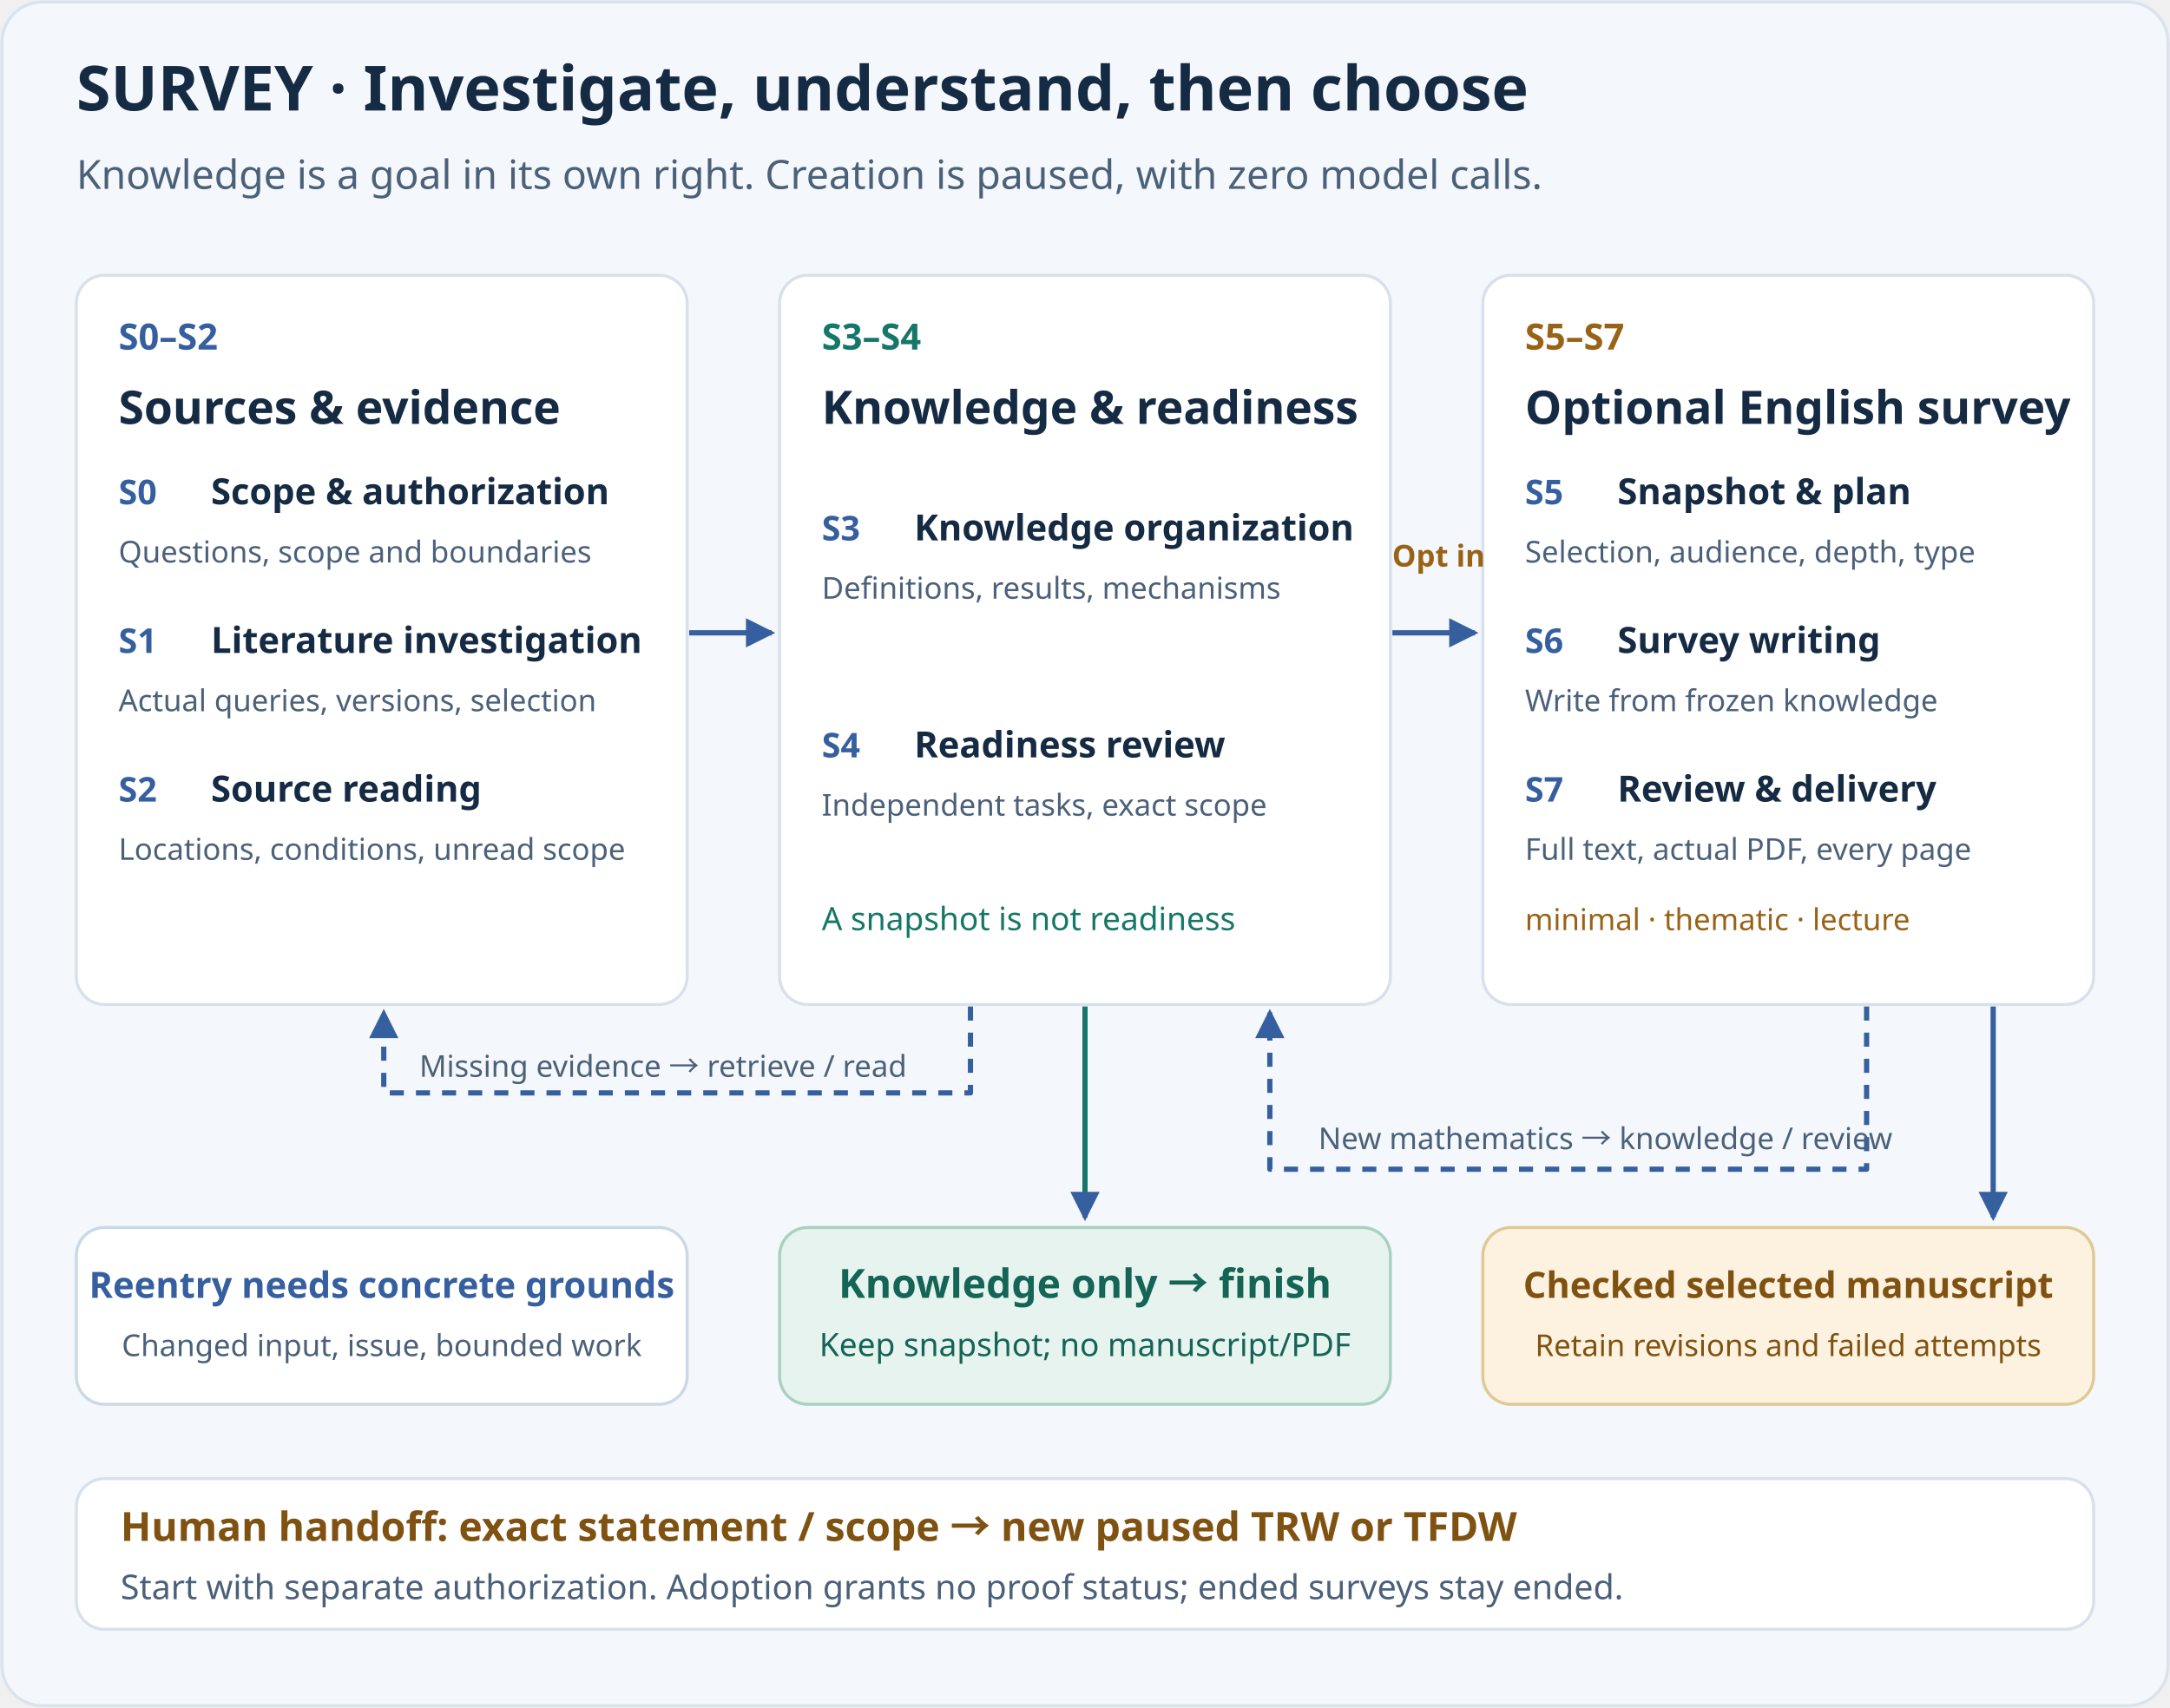
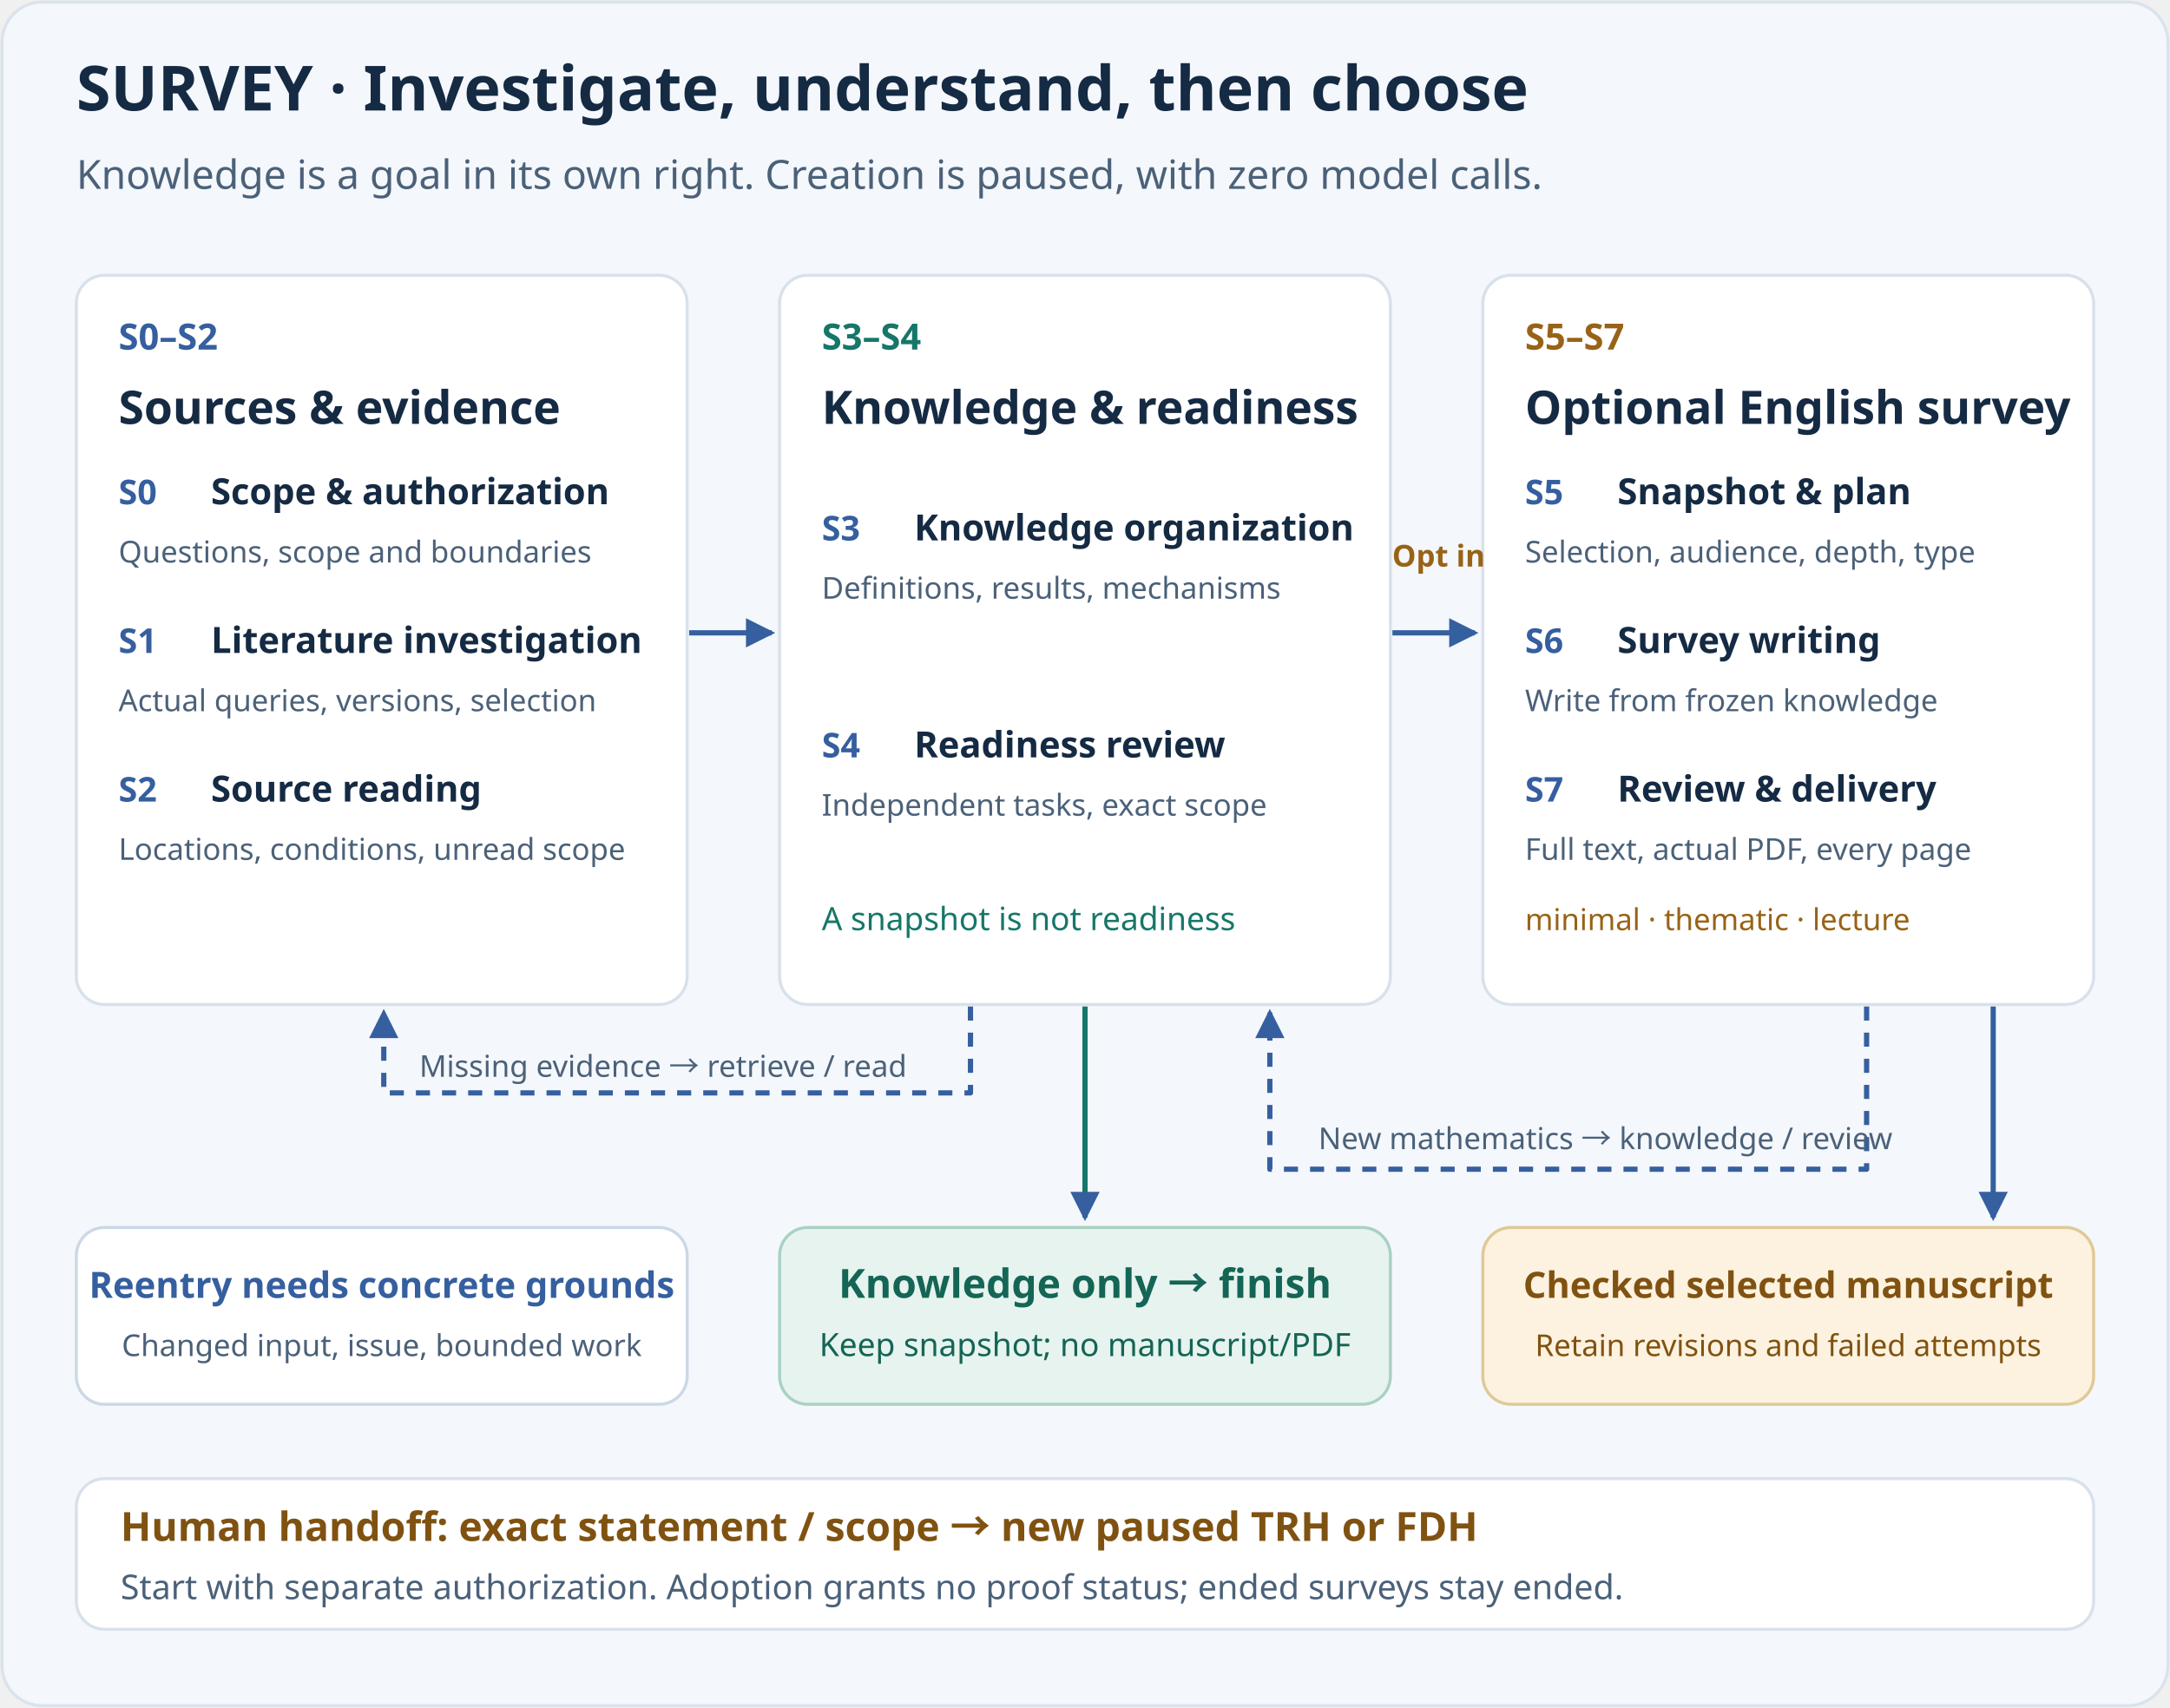
<svg xmlns="http://www.w3.org/2000/svg" width="1080" height="850" viewBox="0 0 1080 850" role="img" aria-labelledby="title desc" lang="en" font-family="Noto Sans, Noto Sans CJK SC, DejaVu Sans, sans-serif">
  <defs>
    <marker id="arrow" viewBox="0 0 10 10" refX="8" refY="5" markerWidth="7" markerHeight="7" orient="auto-start-reverse">
      <path d="M1 1 L9 5 L1 9Z" fill="#355f9f" />
    </marker>
  </defs>
  <rect x="1" y="1" width="1078" height="848" rx="20" fill="#f4f7fb" stroke="#dae3ed" stroke-width="1.5" />
  <text x="38" y="55" font-size="31" font-weight="700" fill="#152a43" text-anchor="start">SURVEY · Investigate, understand, then choose</text>
  <text x="38" y="94" font-size="20" font-weight="400" fill="#4b6179" text-anchor="start">Knowledge is a goal in its own right. Creation is paused, with zero model calls.</text>
  <rect x="38" y="137" width="304" height="363" rx="14" fill="#fff" stroke="#d8e1eb" stroke-width="1.5" />
  <text x="59" y="174" font-size="18" font-weight="700" fill="#355f9f" text-anchor="start">S0–S2</text>
  <text x="59" y="211" font-size="23" font-weight="700" fill="#152a43" text-anchor="start">Sources &amp; evidence</text>
  <rect x="388" y="137" width="304" height="363" rx="14" fill="#fff" stroke="#d8e1eb" stroke-width="1.5" />
  <text x="409" y="174" font-size="18" font-weight="700" fill="#167769" text-anchor="start">S3–S4</text>
  <text x="409" y="211" font-size="23" font-weight="700" fill="#152a43" text-anchor="start">Knowledge &amp; readiness</text>
  <rect x="738" y="137" width="304" height="363" rx="14" fill="#fff" stroke="#d8e1eb" stroke-width="1.5" />
  <text x="759" y="174" font-size="18" font-weight="700" fill="#986316" text-anchor="start">S5–S7</text>
  <text x="759" y="211" font-size="23" font-weight="700" fill="#152a43" text-anchor="start">Optional English survey</text>
  <text x="59" y="251" font-size="17" font-weight="700" fill="#355f9f" text-anchor="start">S0</text>
  <text x="105" y="251" font-size="18" font-weight="600" fill="#152a43" text-anchor="start">Scope &amp; authorization</text>
  <text x="59" y="280" font-size="15" font-weight="400" fill="#4b6179" text-anchor="start">Questions, scope and boundaries</text>
  <text x="59" y="325" font-size="17" font-weight="700" fill="#355f9f" text-anchor="start">S1</text>
  <text x="105" y="325" font-size="18" font-weight="600" fill="#152a43" text-anchor="start">Literature investigation</text>
  <text x="59" y="354" font-size="15" font-weight="400" fill="#4b6179" text-anchor="start">Actual queries, versions, selection</text>
  <text x="59" y="399" font-size="17" font-weight="700" fill="#355f9f" text-anchor="start">S2</text>
  <text x="105" y="399" font-size="18" font-weight="600" fill="#152a43" text-anchor="start">Source reading</text>
  <text x="59" y="428" font-size="15" font-weight="400" fill="#4b6179" text-anchor="start">Locations, conditions, unread scope</text>
  <text x="409" y="269" font-size="17" font-weight="700" fill="#355f9f" text-anchor="start">S3</text>
  <text x="455" y="269" font-size="18" font-weight="600" fill="#152a43" text-anchor="start">Knowledge organization</text>
  <text x="409" y="298" font-size="15" font-weight="400" fill="#4b6179" text-anchor="start">Definitions, results, mechanisms</text>
  <text x="409" y="377" font-size="17" font-weight="700" fill="#355f9f" text-anchor="start">S4</text>
  <text x="455" y="377" font-size="18" font-weight="600" fill="#152a43" text-anchor="start">Readiness review</text>
  <text x="409" y="406" font-size="15" font-weight="400" fill="#4b6179" text-anchor="start">Independent tasks, exact scope</text>
  <text x="759" y="251" font-size="17" font-weight="700" fill="#355f9f" text-anchor="start">S5</text>
  <text x="805" y="251" font-size="18" font-weight="600" fill="#152a43" text-anchor="start">Snapshot &amp; plan</text>
  <text x="759" y="280" font-size="15" font-weight="400" fill="#4b6179" text-anchor="start">Selection, audience, depth, type</text>
  <text x="759" y="325" font-size="17" font-weight="700" fill="#355f9f" text-anchor="start">S6</text>
  <text x="805" y="325" font-size="18" font-weight="600" fill="#152a43" text-anchor="start">Survey writing</text>
  <text x="759" y="354" font-size="15" font-weight="400" fill="#4b6179" text-anchor="start">Write from frozen knowledge</text>
  <text x="759" y="399" font-size="17" font-weight="700" fill="#355f9f" text-anchor="start">S7</text>
  <text x="805" y="399" font-size="18" font-weight="600" fill="#152a43" text-anchor="start">Review &amp; delivery</text>
  <text x="759" y="428" font-size="15" font-weight="400" fill="#4b6179" text-anchor="start">Full text, actual PDF, every page</text>
  <path d="M343 315 L384 315" fill="none" stroke="#355f9f" stroke-width="2.6" stroke-linejoin="round" marker-end="url(#arrow)" />
  <path d="M693 315 L734 315" fill="none" stroke="#355f9f" stroke-width="2.6" stroke-linejoin="round" marker-end="url(#arrow)" />
  <text x="716" y="282" font-size="15" font-weight="600" fill="#986316" text-anchor="middle">Opt in</text>
  <text x="409" y="463" font-size="16" font-weight="400" fill="#167769" text-anchor="start">A snapshot is not readiness</text>
  <text x="759" y="463" font-size="15" font-weight="400" fill="#986316" text-anchor="start">minimal · thematic · lecture</text>
  <path d="M483 501 L483 544 L191 544 L191 504" fill="none" stroke="#355f9f" stroke-width="2.6" stroke-linejoin="round" marker-end="url(#arrow)" stroke-dasharray="7 6" />
  <text x="330" y="536" font-size="15" font-weight="400" fill="#4b6179" text-anchor="middle">Missing evidence → retrieve / read</text>
  <path d="M929 501 L929 582 L632 582 L632 504" fill="none" stroke="#355f9f" stroke-width="2.6" stroke-linejoin="round" marker-end="url(#arrow)" stroke-dasharray="7 6" />
  <text x="799" y="572" font-size="15" font-weight="400" fill="#4b6179" text-anchor="middle">New mathematics → knowledge / review</text>
  <rect x="388" y="611" width="304" height="88" rx="14" fill="#e7f3ee" stroke="#a9d1c2" stroke-width="1.5" />
  <path d="M540 501 L540 606" fill="none" stroke="#167769" stroke-width="2.6" stroke-linejoin="round" marker-end="url(#arrow)" />
  <text x="540" y="646" font-size="20" font-weight="700" fill="#146556" text-anchor="middle">Knowledge only → finish</text>
  <text x="540" y="675" font-size="16" font-weight="400" fill="#146556" text-anchor="middle">Keep snapshot; no manuscript/PDF</text>
  <rect x="738" y="611" width="304" height="88" rx="14" fill="#fcf2df" stroke="#dfc995" stroke-width="1.5" />
  <path d="M992 501 L992 606" fill="none" stroke="#355f9f" stroke-width="2.6" stroke-linejoin="round" marker-end="url(#arrow)" />
  <text x="890" y="646" font-size="18" font-weight="700" fill="#805211" text-anchor="middle">Checked selected manuscript</text>
  <text x="890" y="675" font-size="15" font-weight="400" fill="#805211" text-anchor="middle">Retain revisions and failed attempts</text>
  <rect x="38" y="611" width="304" height="88" rx="14" fill="#fff" stroke="#cbd8e6" stroke-width="1.5" />
  <text x="190" y="646" font-size="18" font-weight="700" fill="#355f9f" text-anchor="middle">Reentry needs concrete grounds</text>
  <text x="190" y="675" font-size="15" font-weight="400" fill="#4b6179" text-anchor="middle">Changed input, issue, bounded work</text>
  <rect x="38" y="736" width="1004" height="75" rx="14" fill="#fff" stroke="#d8e1eb" stroke-width="1.5" />
-   <text x="60" y="767" font-size="20" font-weight="600" fill="#805211" text-anchor="start">Human handoff: exact statement / scope → new paused TRW or TFDW</text>
+   <text x="60" y="767" font-size="20" font-weight="600" fill="#805211" text-anchor="start">Human handoff: exact statement / scope → new paused TRH or FDH</text>
  <text x="60" y="796" font-size="17" font-weight="400" fill="#4b6179" text-anchor="start">Start with separate authorization. Adoption grants no proof status; ended surveys stay ended.</text>
</svg>
